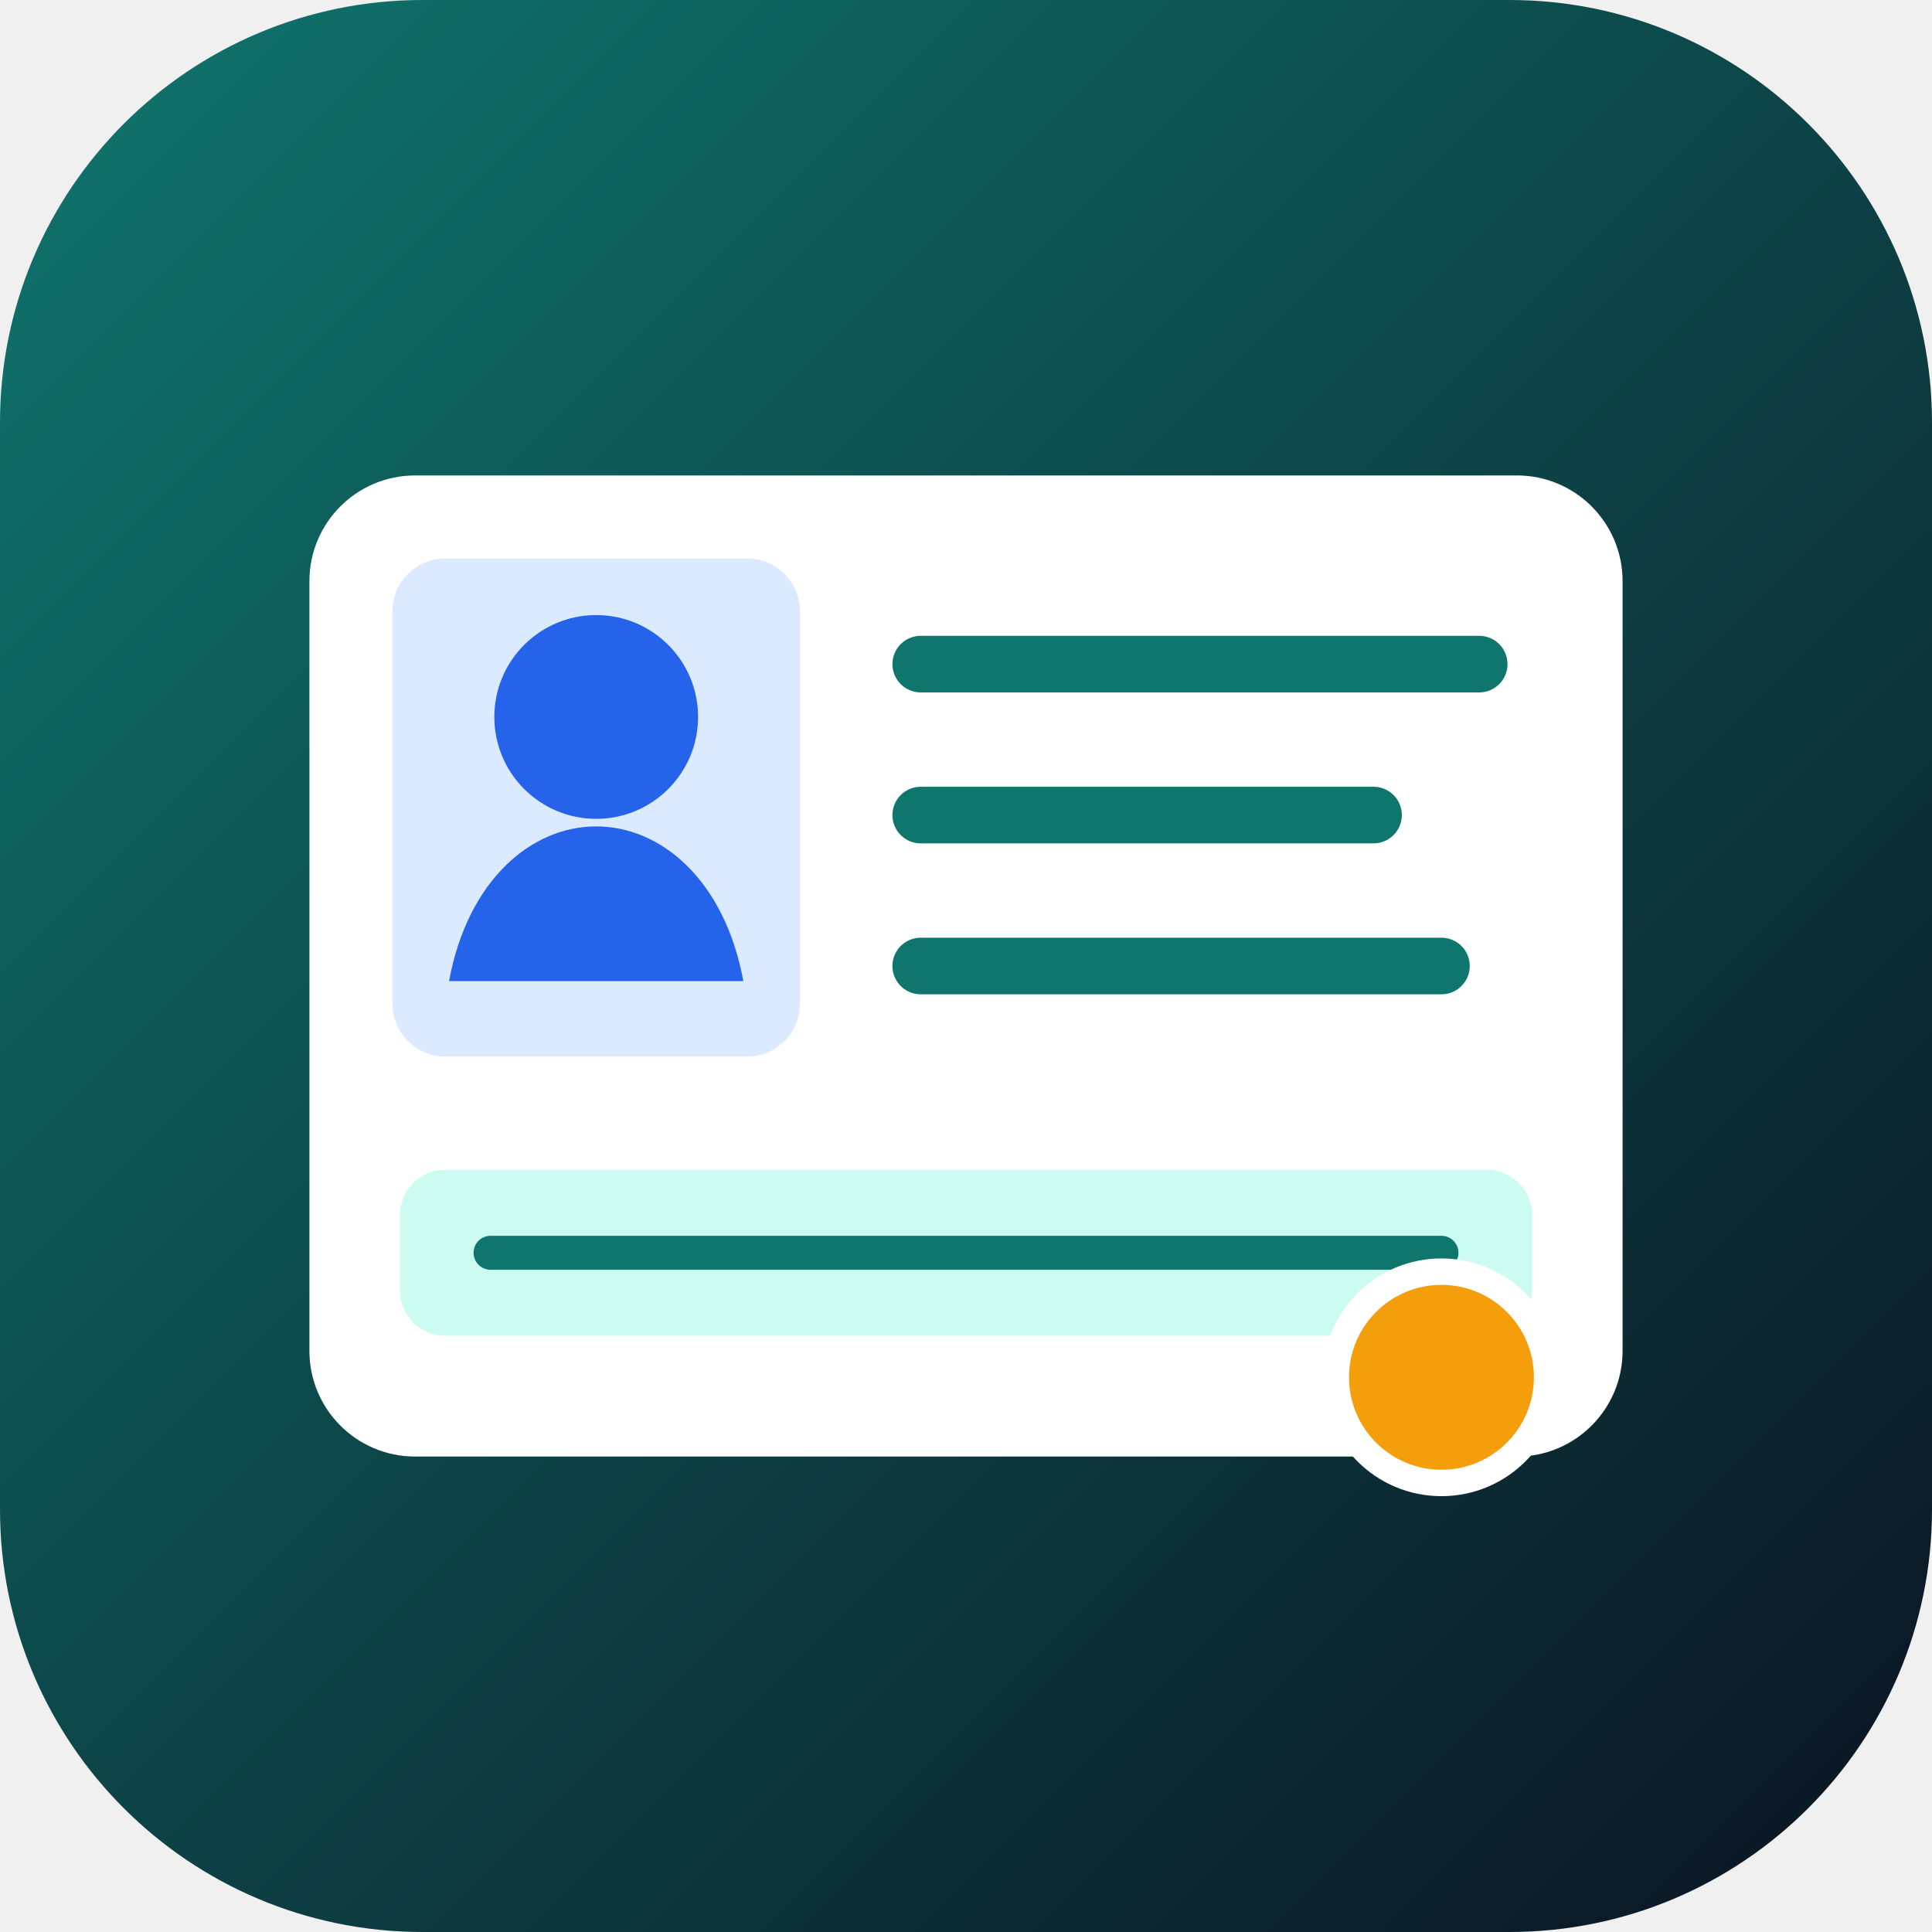
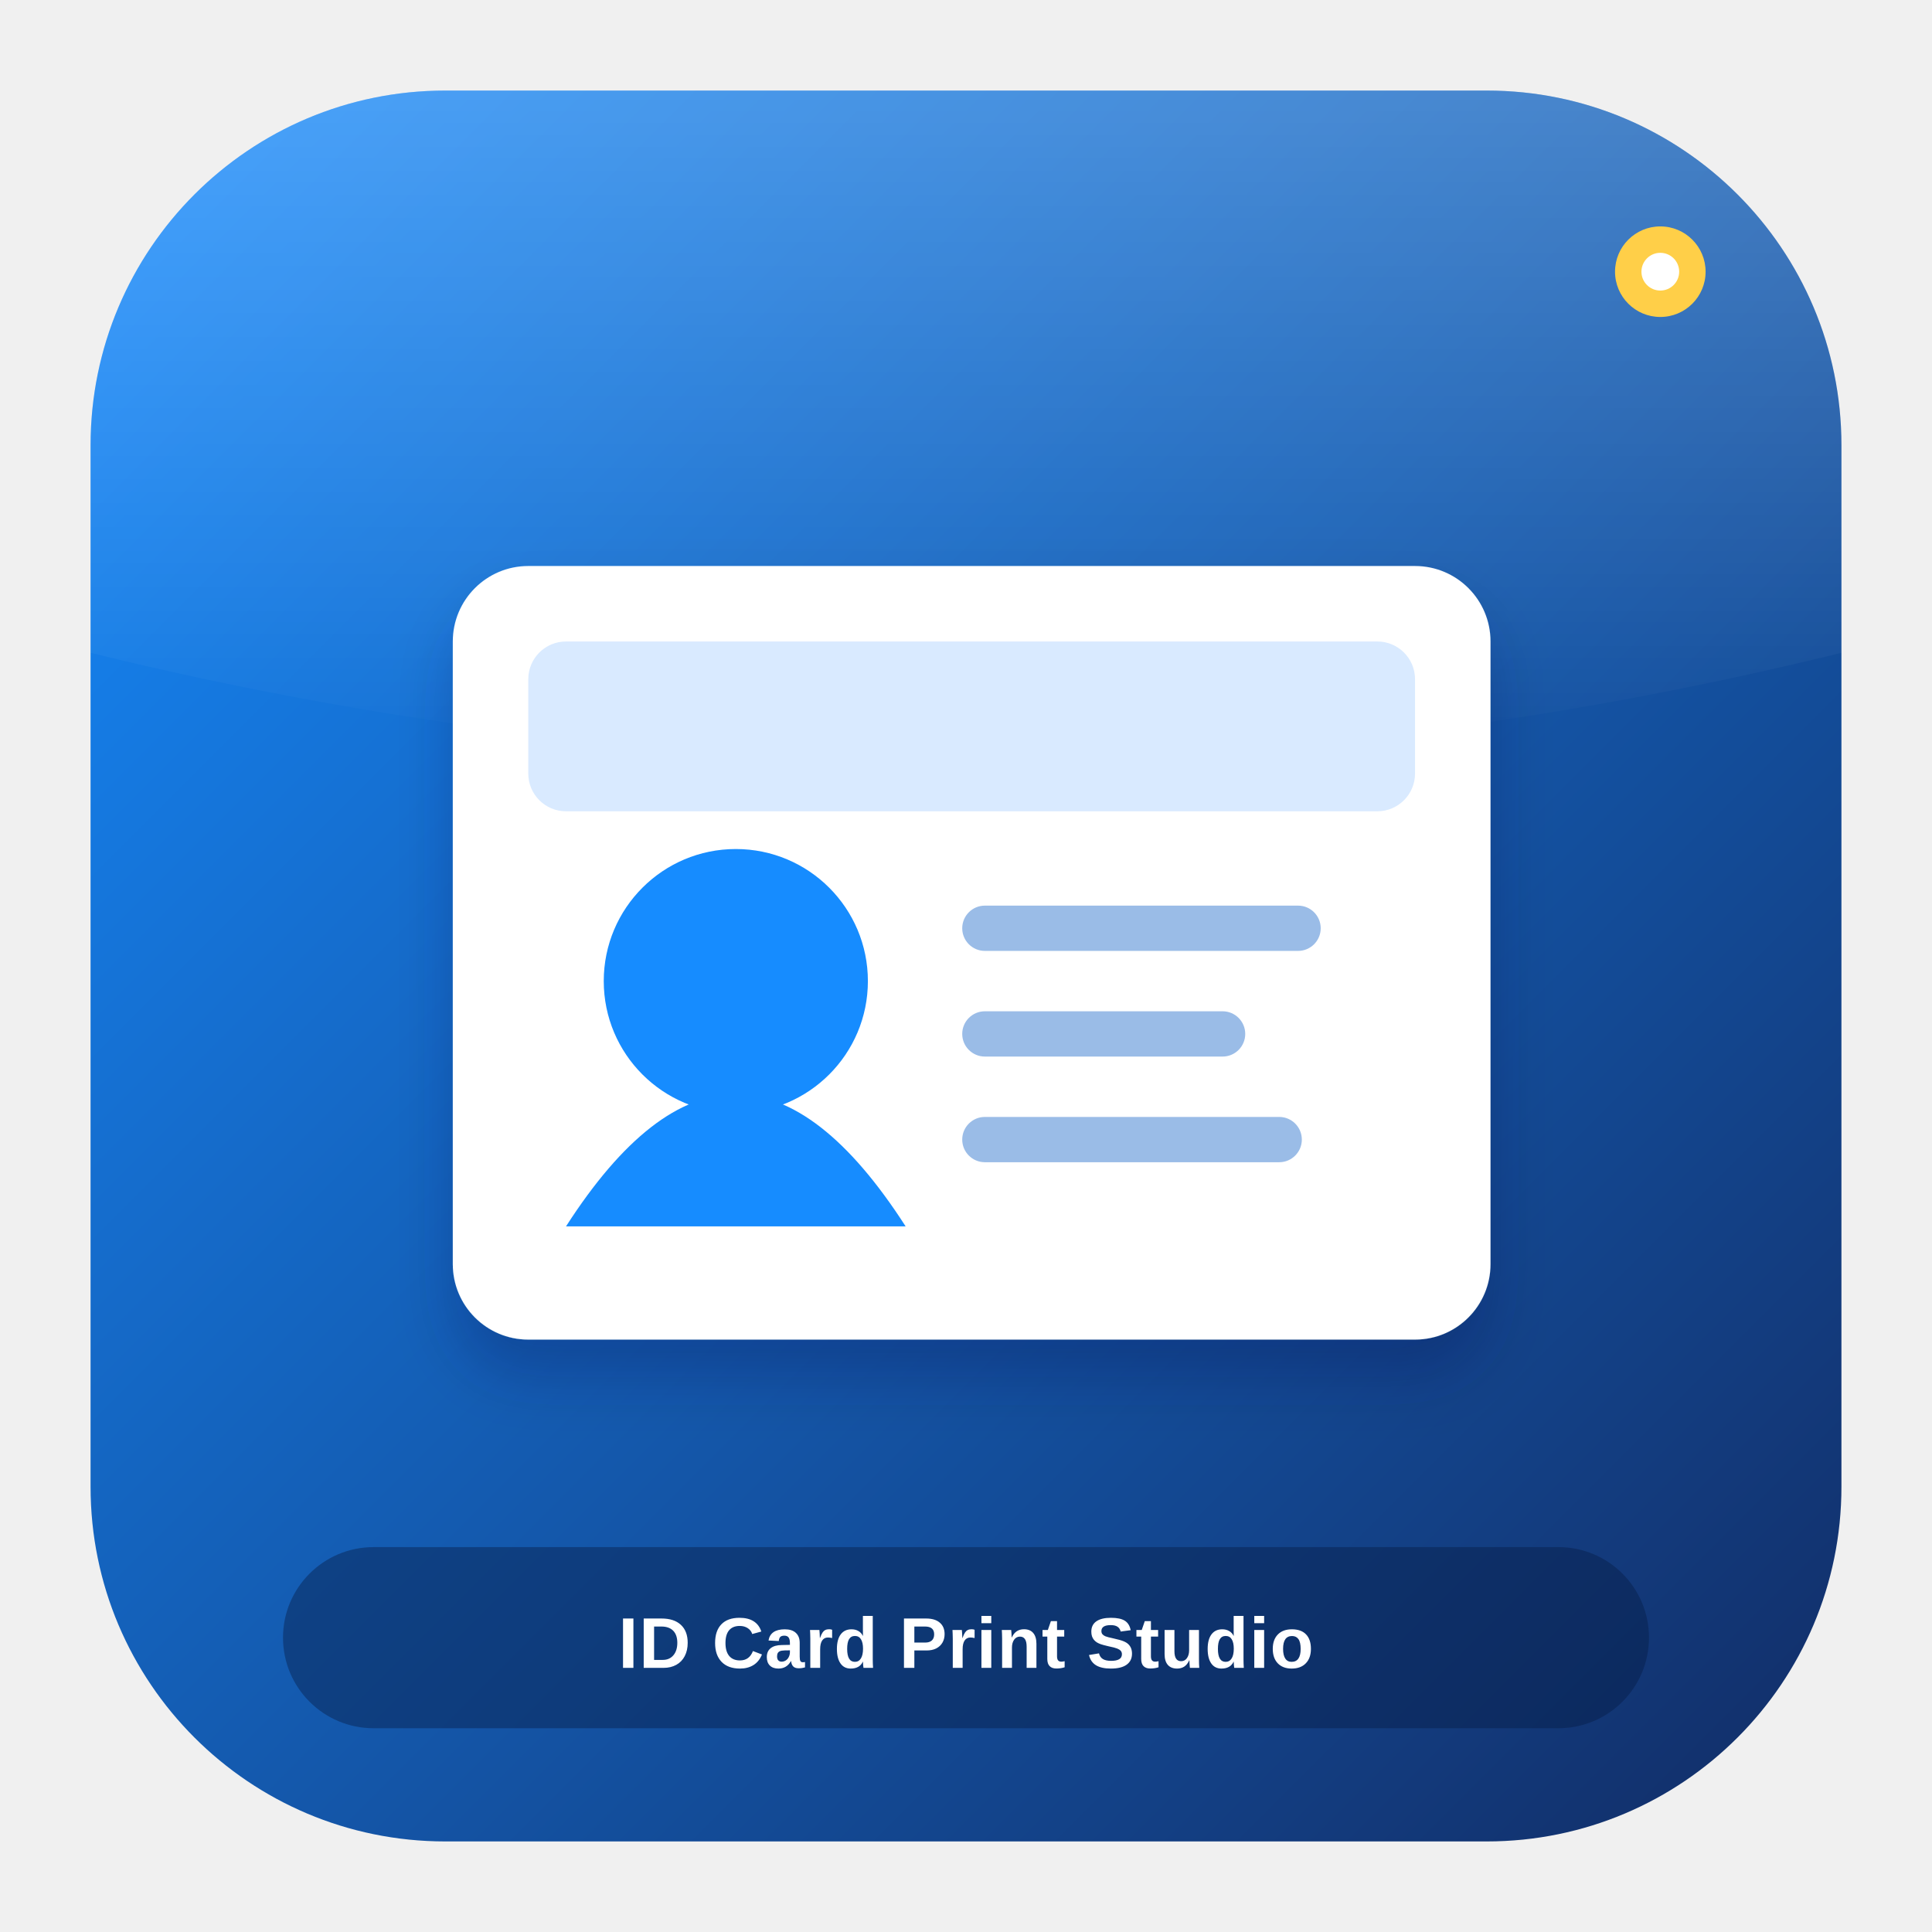
- <svg xmlns="http://www.w3.org/2000/svg" width="512" height="512" viewBox="0 0 512 512" role="img" aria-label="ID Card Print Studio app icon">
+ <svg xmlns="http://www.w3.org/2000/svg" width="512" height="512" viewBox="0 0 512 512" role="img" aria-labelledby="title desc">
  <defs>
-     <linearGradient id="g" x1="0" y1="0" x2="1" y2="1">
-       <stop offset="0" stop-color="#0f766e" />
-       <stop offset="1" stop-color="#0b1220" />
+     <linearGradient id="bg" x1="0" y1="0" x2="1" y2="1">
+       <stop offset="0" stop-color="#168cff" />
+       <stop offset="1" stop-color="#122c65" />
    </linearGradient>
+     <linearGradient id="shine" x1="0" y1="0" x2="0" y2="1">
+       <stop offset="0" stop-color="#fff" stop-opacity=".22" />
+       <stop offset="1" stop-color="#fff" stop-opacity="0" />
+     </linearGradient>
+     <filter id="shadow" x="-30%" y="-30%" width="160%" height="160%">
+       <feDropShadow dx="0" dy="10" stdDeviation="8" flood-color="#071b43" flood-opacity=".22" />
+     </filter>
  </defs>
-   <rect width="512" height="512" rx="112" fill="url(#g)" />
-   <rect x="82" y="126" width="348" height="260" rx="28" fill="#fff" />
-   <rect x="104" y="148" width="108" height="132" rx="14" fill="#dbeafe" />
-   <circle cx="158" cy="190" r="27" fill="#2563eb" />
-   <path d="M119 260c5-27 22-41 39-41s34 14 39 41" fill="#2563eb" />
-   <path d="M244 176h148M244 216h120M244 256h138" stroke="#0f766e" stroke-width="15" stroke-linecap="round" />
-   <rect x="106" y="310" width="300" height="44" rx="12" fill="#ccfbf1" />
-   <path d="M130 332h252" stroke="#0f766e" stroke-width="9" stroke-linecap="round" />
-   <circle cx="382" cy="365" r="28" fill="#f59e0b" stroke="#fff" stroke-width="7" />
+   <rect x="24" y="24" width="464" height="464" rx="94" fill="url(#bg)" />
+   <path d="M118 24h276a94 94 0 0 1 94 94v55Q256 230 24 173v-55a94 94 0 0 1 94-94z" fill="url(#shine)" />
+   <g filter="url(#shadow)">
+     <rect x="120" y="150" width="275" height="205" rx="20" fill="#fff" />
+     <rect x="140" y="170" width="235" height="45" rx="10" fill="#d9eaff" />
+     <circle cx="195" cy="260" r="35" fill="#168cff" />
+     <path d="M150 325q45-70 90 0" fill="#168cff" />
+     <rect x="255" y="240" width="95" height="12" rx="6" fill="#9abce7" />
+     <rect x="255" y="268" width="75" height="12" rx="6" fill="#9abce7" />
+     <rect x="255" y="296" width="90" height="12" rx="6" fill="#9abce7" />
+   </g>
+   <rect x="75" y="410" width="362" height="48" rx="24" fill="#071b43" fill-opacity=".42" />
+   <text x="256" y="442" font-family="Arial,Helvetica,sans-serif" font-size="19" font-weight="800" letter-spacing=".2" text-anchor="middle" fill="#fff">ID Card Print Studio</text>
+   <circle cx="440" cy="72" r="12" fill="#ffcf48" />
+   <circle cx="440" cy="72" r="5" fill="#fff" />
</svg>
